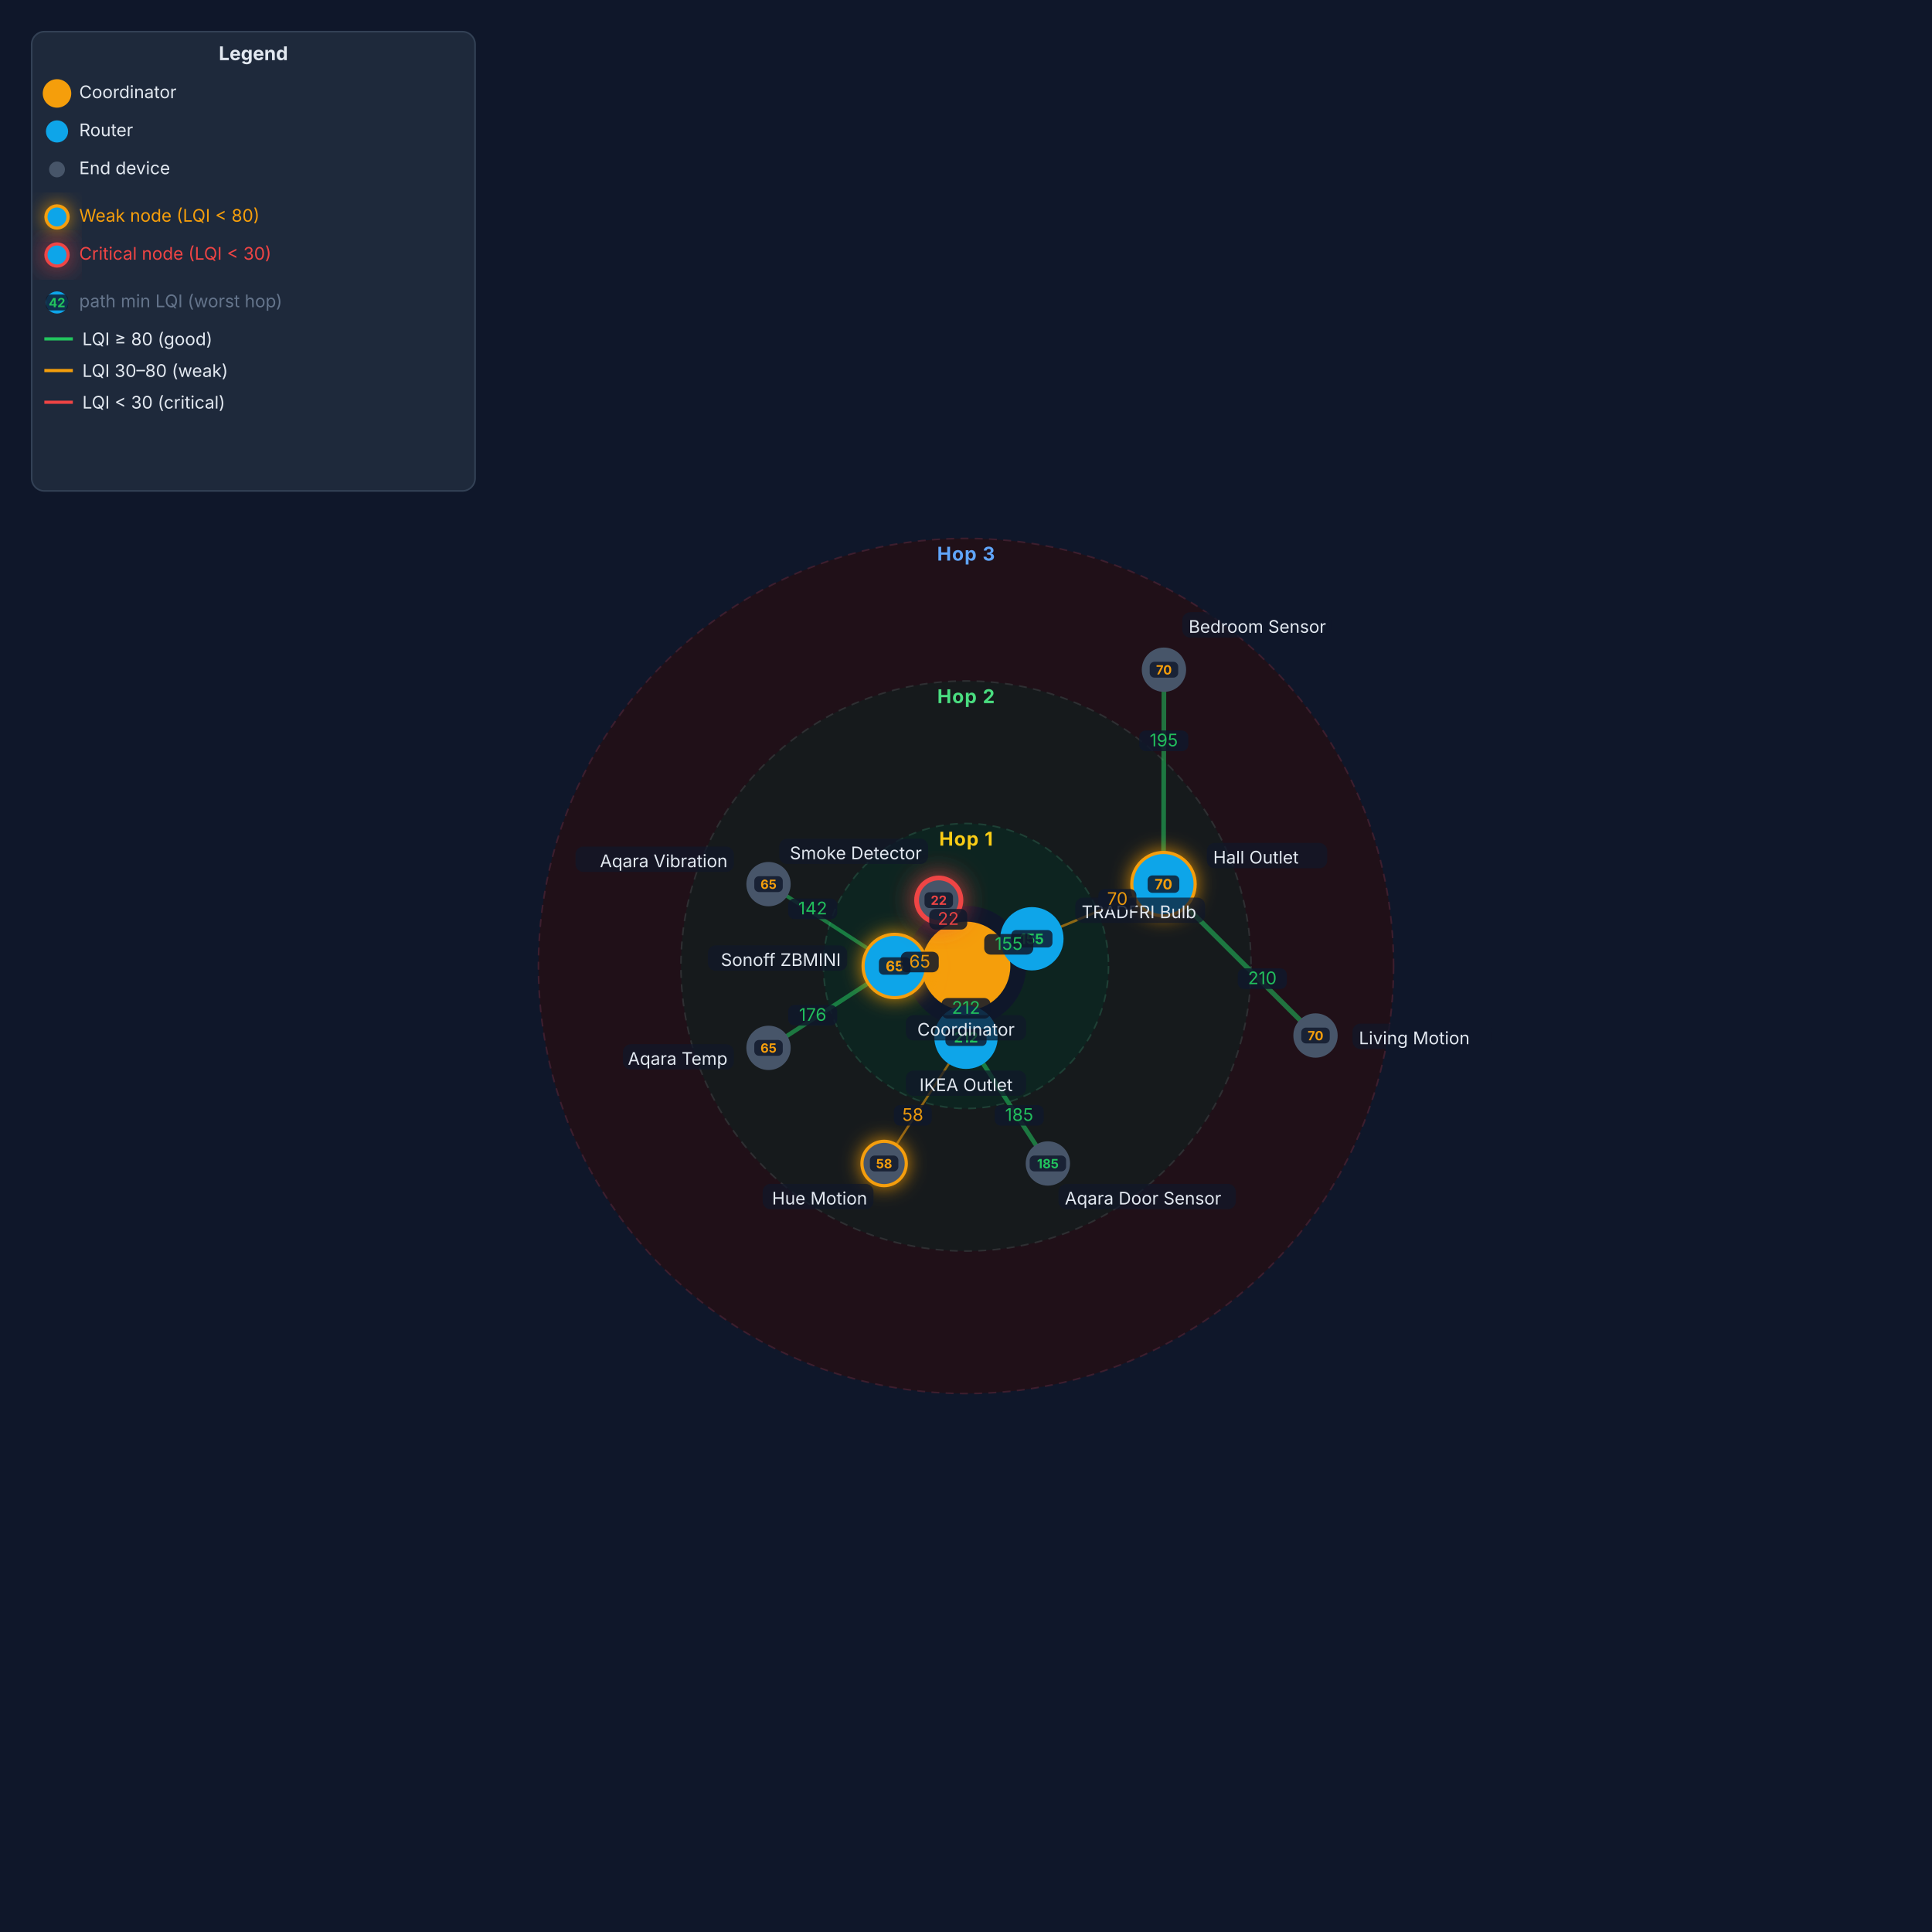
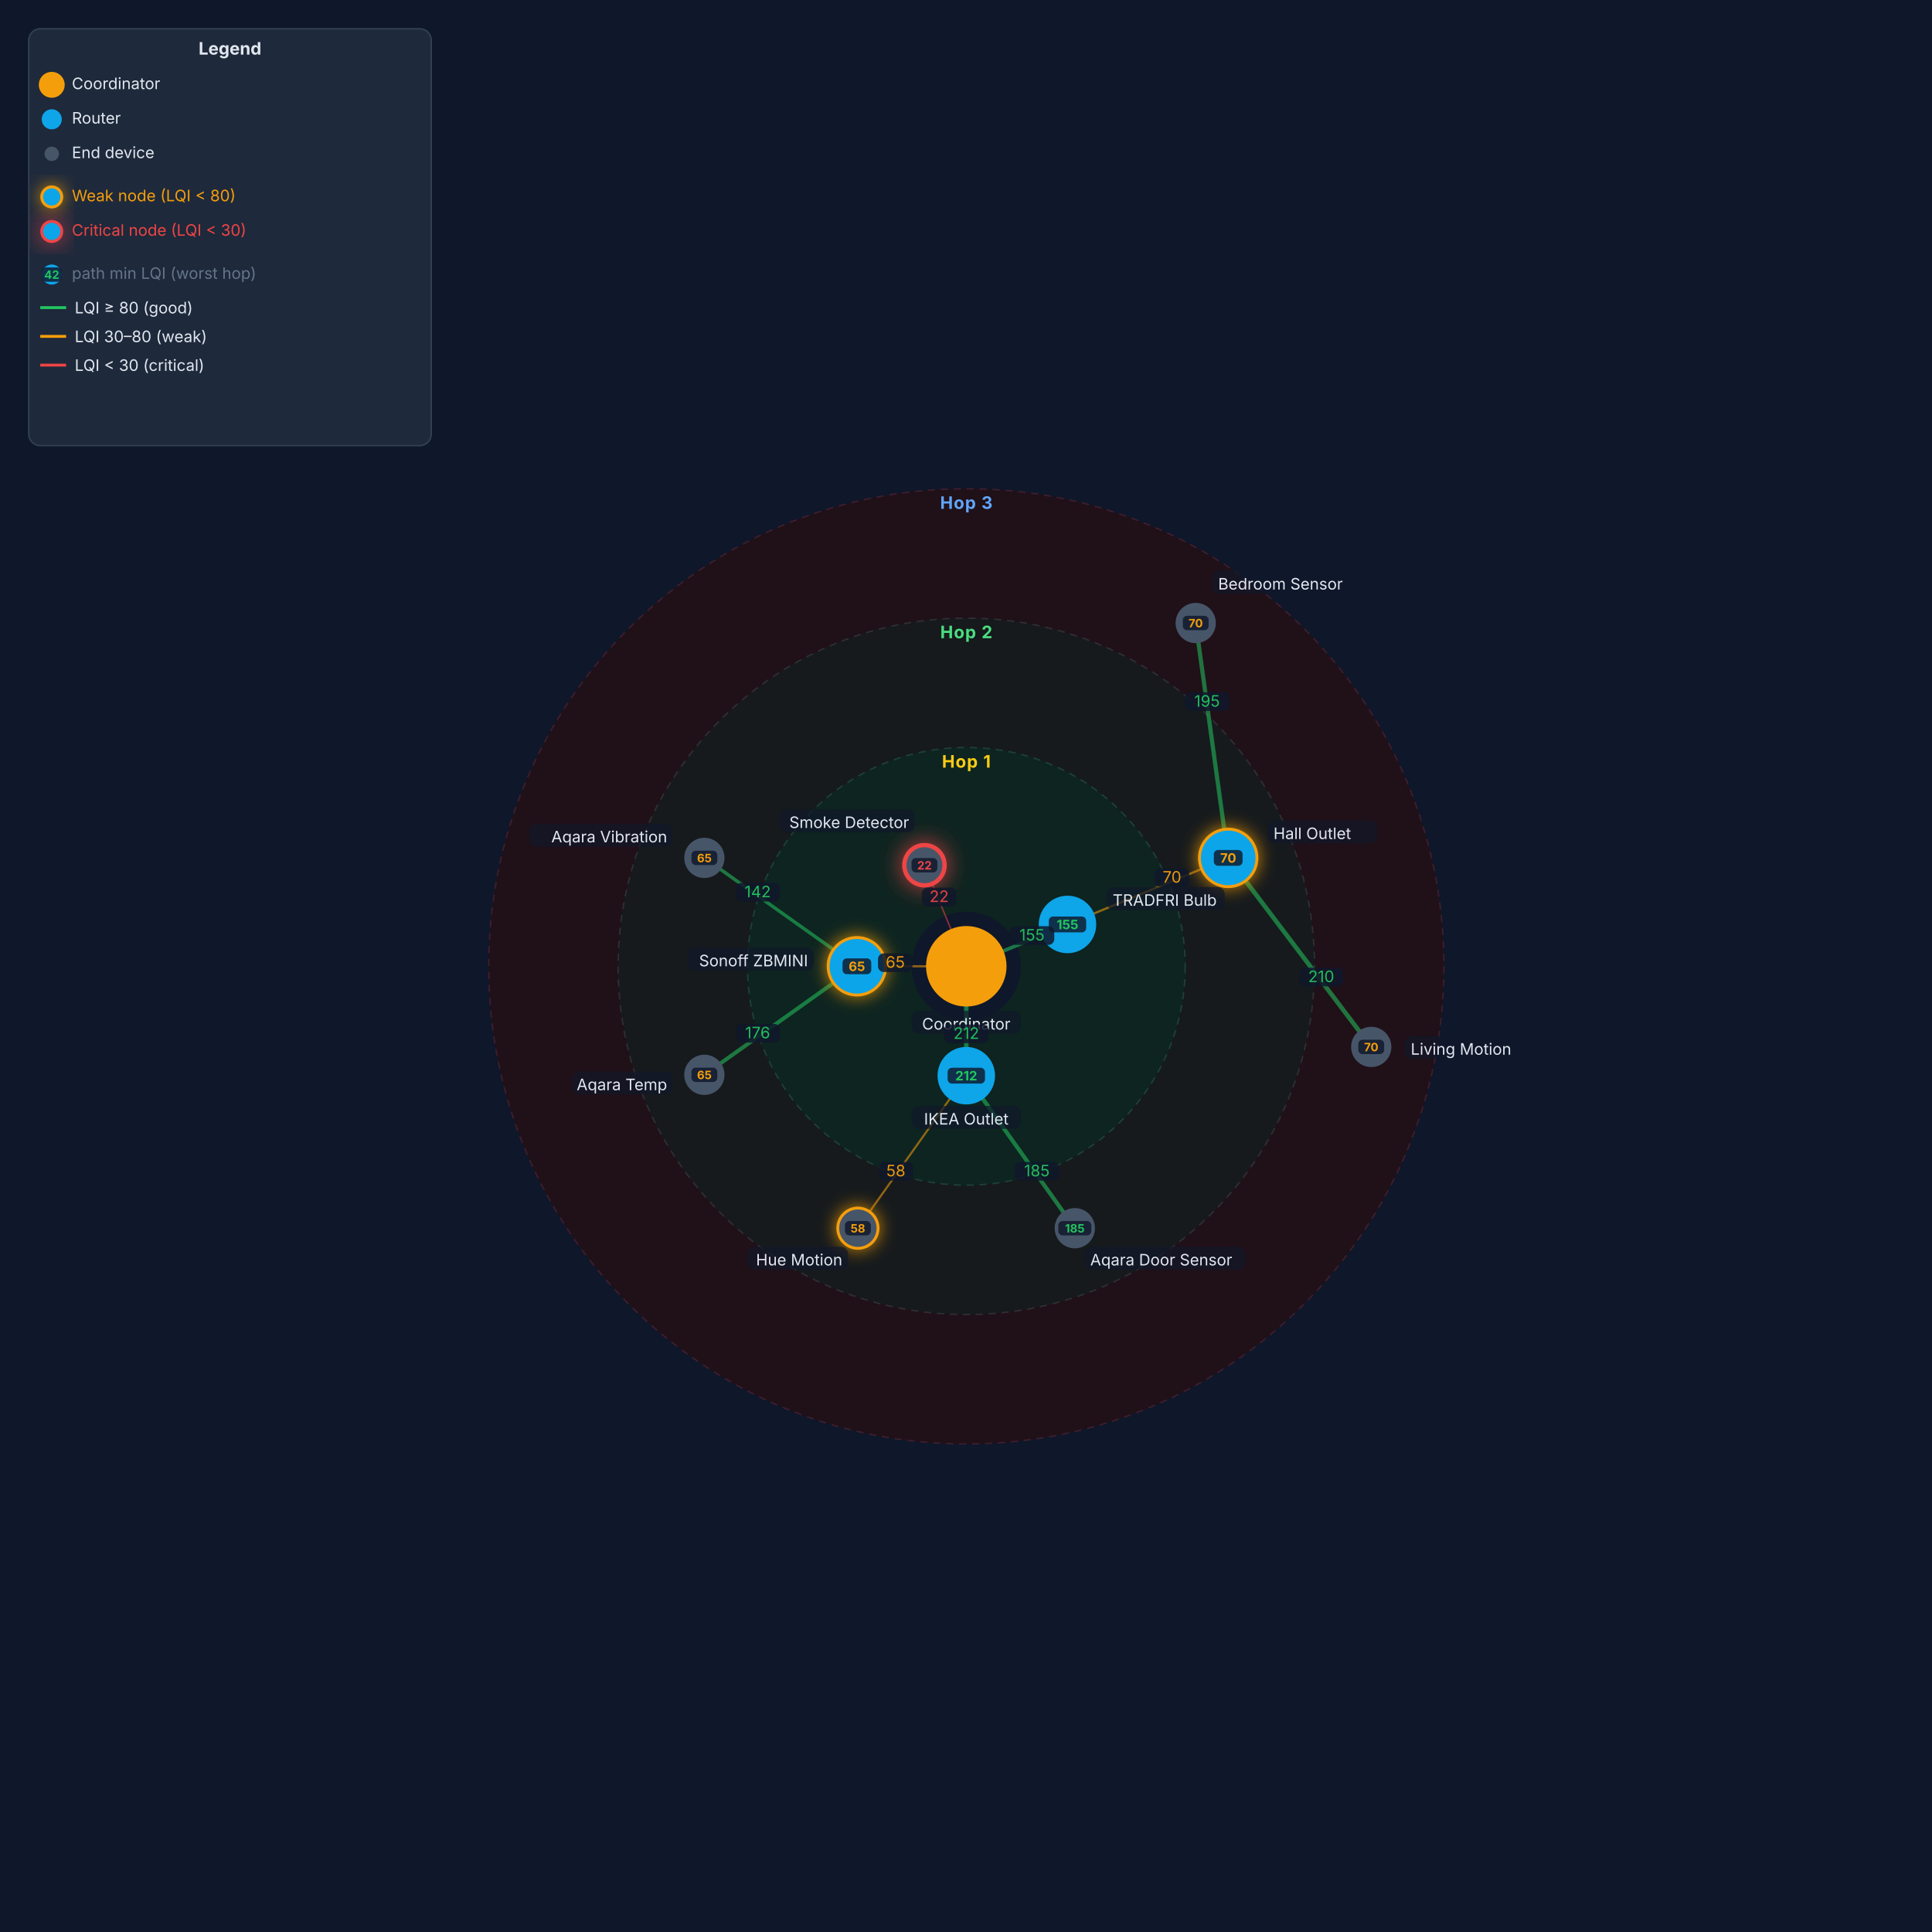
- <svg xmlns="http://www.w3.org/2000/svg" baseProfile="full" font-family="system-ui, -apple-system, sans-serif" height="1220" version="1.1" width="1220">
+ <svg xmlns="http://www.w3.org/2000/svg" baseProfile="full" font-family="system-ui, -apple-system, sans-serif" height="1344" version="1.1" width="1344">
  <defs>
    <filter height="220%" id="glow-warn" width="220%" x="-60%" y="-60%">
      <feGaussianBlur in="SourceAlpha" result="blur" stdDeviation="6" />
      <feFlood flood-color="#f59e0b" flood-opacity="0.85" result="flood" />
      <feComposite in="flood" in2="blur" operator="in" result="glow" />
      <feMerge>
        <feMergeNode in="glow" />
        <feMergeNode in="SourceGraphic" />
      </feMerge>
    </filter>
    <filter height="220%" id="glow-crit" width="220%" x="-60%" y="-60%">
      <feGaussianBlur in="SourceAlpha" result="blur" stdDeviation="8" />
      <feFlood flood-color="#ef4444" flood-opacity="0.85" result="flood" />
      <feComposite in="flood" in2="blur" operator="in" result="glow" />
      <feMerge>
        <feMergeNode in="glow" />
        <feMergeNode in="SourceGraphic" />
      </feMerge>
    </filter>
  </defs>
-   <rect fill="#0f172a" height="1220" width="1220" x="0" y="0" />
+   <rect fill="#0f172a" height="1344" width="1344" x="0" y="0" />
  <g id="ring-fills">
-     <circle cx="610.0" cy="610.0" fill="#201018" r="270.0" stroke="none" />
-     <circle cx="610.0" cy="610.0" fill="#161a1c" r="180.0" stroke="none" />
-     <circle cx="610.0" cy="610.0" fill="#0d2420" r="90.0" stroke="none" />
-     <circle cx="610.0" cy="610.0" fill="#0f172a" r="38" stroke="none" />
+     <circle cx="672.231" cy="672.231" fill="#201018" r="332.231" stroke="none" />
+     <circle cx="672.231" cy="672.231" fill="#161a1c" r="242.231" stroke="none" />
+     <circle cx="672.231" cy="672.231" fill="#0d2420" r="152.231" stroke="none" />
+     <circle cx="672.231" cy="672.231" fill="#0f172a" r="38" stroke="none" />
  </g>
  <g id="rings">
-     <circle cx="610.0" cy="610.0" fill="none" r="90.0" stroke="#1e4035" stroke-dasharray="5,4" stroke-width="1" />
-     <text fill="#facc15" font-size="12px" font-weight="bold" letter-spacing="0.5" text-anchor="middle" x="610.0" y="534.0">Hop 1</text>
-     <circle cx="610.0" cy="610.0" fill="none" r="180.0" stroke="#2e2f32" stroke-dasharray="5,4" stroke-width="1" />
-     <text fill="#4ade80" font-size="12px" font-weight="bold" letter-spacing="0.5" text-anchor="middle" x="610.0" y="444.0">Hop 2</text>
-     <circle cx="610.0" cy="610.0" fill="none" r="270.0" stroke="#3d1e2e" stroke-dasharray="5,4" stroke-width="1" />
-     <text fill="#60a5fa" font-size="12px" font-weight="bold" letter-spacing="0.5" text-anchor="middle" x="610.0" y="354.0">Hop 3</text>
+     <circle cx="672.231" cy="672.231" fill="none" r="152.231" stroke="#1e4035" stroke-dasharray="5,4" stroke-width="1" />
+     <text fill="#facc15" font-size="12px" font-weight="bold" letter-spacing="0.5" text-anchor="middle" x="672.231" y="534.0">Hop 1</text>
+     <circle cx="672.231" cy="672.231" fill="none" r="242.231" stroke="#2e2f32" stroke-dasharray="5,4" stroke-width="1" />
+     <text fill="#4ade80" font-size="12px" font-weight="bold" letter-spacing="0.5" text-anchor="middle" x="672.231" y="444">Hop 2</text>
+     <circle cx="672.231" cy="672.231" fill="none" r="332.231" stroke="#3d1e2e" stroke-dasharray="5,4" stroke-width="1" />
+     <text fill="#60a5fa" font-size="12px" font-weight="bold" letter-spacing="0.5" text-anchor="middle" x="672.231" y="354">Hop 3</text>
  </g>
  <g id="edges" opacity="0.55">
-     <line stroke="#22c55e" stroke-width="3.13" x1="610.0" x2="610.0" y1="655.0" y2="610.0" />
-     <line stroke="#22c55e" stroke-width="2.83" x1="661.7" x2="610.0" y1="734.7" y2="655.0" />
-     <line stroke="#f59e0b" stroke-width="1.44" x1="558.3" x2="610.0" y1="734.7" y2="655.0" />
-     <line stroke="#f59e0b" stroke-width="1.51" x1="565.0" x2="610.0" y1="610.0" y2="610.0" />
-     <line stroke="#22c55e" stroke-width="2.73" x1="485.3" x2="565.0" y1="661.7" y2="610.0" />
-     <line stroke="#22c55e" stroke-width="2.36" x1="485.3" x2="565.0" y1="558.3" y2="610.0" />
-     <line stroke="#22c55e" stroke-width="2.5" x1="651.6" x2="610.0" y1="592.8" y2="610.0" />
-     <line stroke="#ef4444" stroke-width="1.04" x1="592.8" x2="610.0" y1="568.4" y2="610.0" />
-     <line stroke="#f59e0b" stroke-width="1.57" x1="734.7" x2="651.6" y1="558.3" y2="592.8" />
-     <line stroke="#22c55e" stroke-width="2.94" x1="735.0" x2="734.7" y1="422.9" y2="558.3" />
-     <line stroke="#22c55e" stroke-width="3.11" x1="830.7" x2="734.7" y1="653.9" y2="558.3" />
+     <line stroke="#22c55e" stroke-width="3.13" x1="672.2" x2="672.2" y1="748.3" y2="672.2" />
+     <line stroke="#22c55e" stroke-width="2.83" x1="747.7" x2="672.2" y1="854.4" y2="748.3" />
+     <line stroke="#f59e0b" stroke-width="1.44" x1="596.8" x2="672.2" y1="854.4" y2="748.3" />
+     <line stroke="#f59e0b" stroke-width="1.51" x1="596.1" x2="672.2" y1="672.2" y2="672.2" />
+     <line stroke="#22c55e" stroke-width="2.73" x1="490.0" x2="596.1" y1="747.7" y2="672.2" />
+     <line stroke="#22c55e" stroke-width="2.36" x1="490.0" x2="596.1" y1="596.8" y2="672.2" />
+     <line stroke="#22c55e" stroke-width="2.5" x1="742.6" x2="672.2" y1="643.1" y2="672.2" />
+     <line stroke="#ef4444" stroke-width="1.04" x1="643.1" x2="672.2" y1="601.9" y2="672.2" />
+     <line stroke="#f59e0b" stroke-width="1.57" x1="854.4" x2="742.6" y1="596.8" y2="643.1" />
+     <line stroke="#22c55e" stroke-width="2.94" x1="831.8" x2="854.4" y1="433.4" y2="596.8" />
+     <line stroke="#22c55e" stroke-width="3.11" x1="953.9" x2="854.4" y1="728.3" y2="596.8" />
  </g>
  <g id="nodes">
-     <circle cx="610.0" cy="610.0" fill="#f59e0b" r="28" stroke="#f59e0b" stroke-width="0" />
-     <circle cx="651.6" cy="592.8" fill="#0ea5e9" r="20" stroke="#0ea5e9" stroke-width="0" />
-     <rect fill="#0f172a" height="11" opacity="0.82" rx="3" width="26" x="638.6" y="587.3" />
-     <text fill="#22c55e" font-size="9px" font-weight="bold" text-anchor="middle" x="651.6" y="596.1">155</text>
-     <circle cx="734.7" cy="558.3" fill="#0ea5e9" filter="url(#glow-warn)" r="20" stroke="#f59e0b" stroke-width="2" />
-     <rect fill="#0f172a" height="11" opacity="0.82" rx="3" width="20" x="724.7" y="552.8" />
-     <text fill="#f59e0b" font-size="9px" font-weight="bold" text-anchor="middle" x="734.7" y="561.6">70</text>
-     <circle cx="735.0" cy="422.9" fill="#475569" r="14" stroke="#475569" stroke-width="0" />
-     <rect fill="#0f172a" height="10" opacity="0.82" rx="3" width="18" x="726.0" y="417.9" />
-     <text fill="#f59e0b" font-size="8px" font-weight="bold" text-anchor="middle" x="735.0" y="425.9">70</text>
-     <circle cx="830.7" cy="653.9" fill="#475569" r="14" stroke="#475569" stroke-width="0" />
-     <rect fill="#0f172a" height="10" opacity="0.82" rx="3" width="18" x="821.7" y="648.9" />
-     <text fill="#f59e0b" font-size="8px" font-weight="bold" text-anchor="middle" x="830.7" y="656.9">70</text>
-     <circle cx="610.0" cy="655.0" fill="#0ea5e9" r="20" stroke="#0ea5e9" stroke-width="0" />
-     <rect fill="#0f172a" height="11" opacity="0.82" rx="3" width="26" x="597.0" y="649.5" />
-     <text fill="#22c55e" font-size="9px" font-weight="bold" text-anchor="middle" x="610.0" y="658.3">212</text>
-     <circle cx="661.7" cy="734.7" fill="#475569" r="14" stroke="#475569" stroke-width="0" />
-     <rect fill="#0f172a" height="10" opacity="0.82" rx="3" width="23" x="650.2" y="729.7" />
-     <text fill="#22c55e" font-size="8px" font-weight="bold" text-anchor="middle" x="661.7" y="737.7">185</text>
-     <circle cx="558.3" cy="734.7" fill="#475569" filter="url(#glow-warn)" r="14" stroke="#f59e0b" stroke-width="2" />
-     <rect fill="#0f172a" height="10" opacity="0.82" rx="3" width="18" x="549.3" y="729.7" />
-     <text fill="#f59e0b" font-size="8px" font-weight="bold" text-anchor="middle" x="558.3" y="737.7">58</text>
-     <circle cx="565.0" cy="610.0" fill="#0ea5e9" filter="url(#glow-warn)" r="20" stroke="#f59e0b" stroke-width="2" />
-     <rect fill="#0f172a" height="11" opacity="0.82" rx="3" width="20" x="555.0" y="604.5" />
-     <text fill="#f59e0b" font-size="9px" font-weight="bold" text-anchor="middle" x="565.0" y="613.3">65</text>
-     <circle cx="485.3" cy="661.7" fill="#475569" r="14" stroke="#475569" stroke-width="0" />
-     <rect fill="#0f172a" height="10" opacity="0.82" rx="3" width="18" x="476.3" y="656.7" />
-     <text fill="#f59e0b" font-size="8px" font-weight="bold" text-anchor="middle" x="485.3" y="664.7">65</text>
-     <circle cx="485.3" cy="558.3" fill="#475569" r="14" stroke="#475569" stroke-width="0" />
-     <rect fill="#0f172a" height="10" opacity="0.82" rx="3" width="18" x="476.3" y="553.3" />
-     <text fill="#f59e0b" font-size="8px" font-weight="bold" text-anchor="middle" x="485.3" y="561.3">65</text>
-     <circle cx="592.8" cy="568.4" fill="#475569" filter="url(#glow-crit)" r="14" stroke="#ef4444" stroke-width="3" />
-     <rect fill="#0f172a" height="10" opacity="0.82" rx="3" width="18" x="583.8" y="563.4" />
-     <text fill="#ef4444" font-size="8px" font-weight="bold" text-anchor="middle" x="592.8" y="571.4">22</text>
+     <circle cx="672.2" cy="672.2" fill="#f59e0b" r="28" stroke="#f59e0b" stroke-width="0" />
+     <circle cx="742.6" cy="643.1" fill="#0ea5e9" r="20" stroke="#0ea5e9" stroke-width="0" />
+     <rect fill="#0f172a" height="11" opacity="0.82" rx="3" width="26" x="729.6" y="637.6" />
+     <text fill="#22c55e" font-size="9px" font-weight="bold" text-anchor="middle" x="742.6" y="646.4">155</text>
+     <circle cx="854.4" cy="596.8" fill="#0ea5e9" filter="url(#glow-warn)" r="20" stroke="#f59e0b" stroke-width="2" />
+     <rect fill="#0f172a" height="11" opacity="0.82" rx="3" width="20" x="844.4" y="591.3" />
+     <text fill="#f59e0b" font-size="9px" font-weight="bold" text-anchor="middle" x="854.4" y="600.1">70</text>
+     <circle cx="831.8" cy="433.4" fill="#475569" r="14" stroke="#475569" stroke-width="0" />
+     <rect fill="#0f172a" height="10" opacity="0.82" rx="3" width="18" x="822.8" y="428.4" />
+     <text fill="#f59e0b" font-size="8px" font-weight="bold" text-anchor="middle" x="831.8" y="436.4">70</text>
+     <circle cx="953.9" cy="728.3" fill="#475569" r="14" stroke="#475569" stroke-width="0" />
+     <rect fill="#0f172a" height="10" opacity="0.82" rx="3" width="18" x="944.9" y="723.3" />
+     <text fill="#f59e0b" font-size="8px" font-weight="bold" text-anchor="middle" x="953.9" y="731.3">70</text>
+     <circle cx="672.2" cy="748.3" fill="#0ea5e9" r="20" stroke="#0ea5e9" stroke-width="0" />
+     <rect fill="#0f172a" height="11" opacity="0.82" rx="3" width="26" x="659.2" y="742.8" />
+     <text fill="#22c55e" font-size="9px" font-weight="bold" text-anchor="middle" x="672.2" y="751.6">212</text>
+     <circle cx="747.7" cy="854.4" fill="#475569" r="14" stroke="#475569" stroke-width="0" />
+     <rect fill="#0f172a" height="10" opacity="0.82" rx="3" width="23" x="736.2" y="849.4" />
+     <text fill="#22c55e" font-size="8px" font-weight="bold" text-anchor="middle" x="747.7" y="857.4">185</text>
+     <circle cx="596.8" cy="854.4" fill="#475569" filter="url(#glow-warn)" r="14" stroke="#f59e0b" stroke-width="2" />
+     <rect fill="#0f172a" height="10" opacity="0.82" rx="3" width="18" x="587.8" y="849.4" />
+     <text fill="#f59e0b" font-size="8px" font-weight="bold" text-anchor="middle" x="596.8" y="857.4">58</text>
+     <circle cx="596.1" cy="672.2" fill="#0ea5e9" filter="url(#glow-warn)" r="20" stroke="#f59e0b" stroke-width="2" />
+     <rect fill="#0f172a" height="11" opacity="0.82" rx="3" width="20" x="586.1" y="666.7" />
+     <text fill="#f59e0b" font-size="9px" font-weight="bold" text-anchor="middle" x="596.1" y="675.5">65</text>
+     <circle cx="490.0" cy="747.7" fill="#475569" r="14" stroke="#475569" stroke-width="0" />
+     <rect fill="#0f172a" height="10" opacity="0.82" rx="3" width="18" x="481.0" y="742.7" />
+     <text fill="#f59e0b" font-size="8px" font-weight="bold" text-anchor="middle" x="490.0" y="750.7">65</text>
+     <circle cx="490.0" cy="596.8" fill="#475569" r="14" stroke="#475569" stroke-width="0" />
+     <rect fill="#0f172a" height="10" opacity="0.82" rx="3" width="18" x="481.0" y="591.8" />
+     <text fill="#f59e0b" font-size="8px" font-weight="bold" text-anchor="middle" x="490.0" y="599.8">65</text>
+     <circle cx="643.1" cy="601.9" fill="#475569" filter="url(#glow-crit)" r="14" stroke="#ef4444" stroke-width="3" />
+     <rect fill="#0f172a" height="10" opacity="0.82" rx="3" width="18" x="634.1" y="596.9" />
+     <text fill="#ef4444" font-size="8px" font-weight="bold" text-anchor="middle" x="643.1" y="604.9">22</text>
  </g>
  <g id="labels">
-     <rect fill="#0f172a" height="16" opacity="0.7" rx="5" width="76" x="572.0" y="641.0" />
-     <text fill="#e2e8f0" font-size="11px" text-anchor="middle" x="610.0" y="654.0">Coordinator</text>
-     <rect fill="#0f172a" height="16" opacity="0.7" rx="5" width="82" x="679.0" y="566.8" />
-     <text fill="#e2e8f0" font-size="11px" text-anchor="start" x="683.0" y="579.8">TRADFRI Bulb</text>
-     <rect fill="#0f172a" height="16" opacity="0.7" rx="5" width="76" x="762.1" y="532.3" />
-     <text fill="#e2e8f0" font-size="11px" text-anchor="start" x="766.1" y="545.3">Hall Outlet</text>
-     <rect fill="#0f172a" height="16" opacity="0.7" rx="5" width="94" x="746.6" y="386.6" />
-     <text fill="#e2e8f0" font-size="11px" text-anchor="start" x="750.6" y="399.6">Bedroom Sensor</text>
-     <rect fill="#0f172a" height="16" opacity="0.7" rx="5" width="88" x="854.1" y="646.4" />
-     <text fill="#e2e8f0" font-size="11px" text-anchor="start" x="858.1" y="659.4">Living Motion</text>
-     <rect fill="#0f172a" height="16" opacity="0.7" rx="5" width="76" x="572.0" y="676.0" />
-     <text fill="#e2e8f0" font-size="11px" text-anchor="middle" x="610.0" y="689.0">IKEA Outlet</text>
-     <rect fill="#0f172a" height="16" opacity="0.7" rx="5" width="112" x="668.4" y="747.6" />
-     <text fill="#e2e8f0" font-size="11px" text-anchor="start" x="672.4" y="760.6">Aqara Door Sensor</text>
-     <rect fill="#0f172a" height="16" opacity="0.7" rx="5" width="70" x="481.6" y="747.6" />
-     <text fill="#e2e8f0" font-size="11px" text-anchor="end" x="547.6" y="760.6">Hue Motion</text>
-     <rect fill="#0f172a" height="16" opacity="0.7" rx="5" width="88" x="447.0" y="597.0" />
-     <text fill="#e2e8f0" font-size="11px" text-anchor="end" x="531.0" y="610.0">Sonoff ZBMINI</text>
-     <rect fill="#0f172a" height="16" opacity="0.7" rx="5" width="70" x="393.4" y="659.4" />
-     <text fill="#e2e8f0" font-size="11px" text-anchor="end" x="459.4" y="672.4">Aqara Temp</text>
-     <rect fill="#0f172a" height="16" opacity="0.7" rx="5" width="100" x="363.4" y="534.6" />
-     <text fill="#e2e8f0" font-size="11px" text-anchor="end" x="459.4" y="547.6">Aqara Vibration</text>
-     <rect fill="#0f172a" height="16" opacity="0.7" rx="5" width="94" x="492.1" y="529.6" />
-     <text fill="#e2e8f0" font-size="11px" text-anchor="end" x="582.1" y="542.6">Smoke Detector</text>
+     <rect fill="#0f172a" height="16" opacity="0.7" rx="5" width="76" x="634.2" y="703.2" />
+     <text fill="#e2e8f0" font-size="11px" text-anchor="middle" x="672.2" y="716.2">Coordinator</text>
+     <rect fill="#0f172a" height="16" opacity="0.7" rx="5" width="82" x="770.0" y="617.1" />
+     <text fill="#e2e8f0" font-size="11px" text-anchor="start" x="774.0" y="630.1">TRADFRI Bulb</text>
+     <rect fill="#0f172a" height="16" opacity="0.7" rx="5" width="76" x="881.9" y="570.7" />
+     <text fill="#e2e8f0" font-size="11px" text-anchor="start" x="885.9" y="583.7">Hall Outlet</text>
+     <rect fill="#0f172a" height="16" opacity="0.7" rx="5" width="94" x="843.4" y="397.1" />
+     <text fill="#e2e8f0" font-size="11px" text-anchor="start" x="847.4" y="410.1">Bedroom Sensor</text>
+     <rect fill="#0f172a" height="16" opacity="0.7" rx="5" width="88" x="977.4" y="720.7" />
+     <text fill="#e2e8f0" font-size="11px" text-anchor="start" x="981.4" y="733.7">Living Motion</text>
+     <rect fill="#0f172a" height="16" opacity="0.7" rx="5" width="76" x="634.2" y="769.3" />
+     <text fill="#e2e8f0" font-size="11px" text-anchor="middle" x="672.2" y="782.3">IKEA Outlet</text>
+     <rect fill="#0f172a" height="16" opacity="0.7" rx="5" width="112" x="754.4" y="867.3" />
+     <text fill="#e2e8f0" font-size="11px" text-anchor="start" x="758.4" y="880.3">Aqara Door Sensor</text>
+     <rect fill="#0f172a" height="16" opacity="0.7" rx="5" width="70" x="520.0" y="867.3" />
+     <text fill="#e2e8f0" font-size="11px" text-anchor="end" x="586.0" y="880.3">Hue Motion</text>
+     <rect fill="#0f172a" height="16" opacity="0.7" rx="5" width="88" x="478.1" y="659.2" />
+     <text fill="#e2e8f0" font-size="11px" text-anchor="end" x="562.1" y="672.2">Sonoff ZBMINI</text>
+     <rect fill="#0f172a" height="16" opacity="0.7" rx="5" width="70" x="398.1" y="745.4" />
+     <text fill="#e2e8f0" font-size="11px" text-anchor="end" x="464.1" y="758.4">Aqara Temp</text>
+     <rect fill="#0f172a" height="16" opacity="0.7" rx="5" width="100" x="368.1" y="573.0" />
+     <text fill="#e2e8f0" font-size="11px" text-anchor="end" x="464.1" y="586.0">Aqara Vibration</text>
+     <rect fill="#0f172a" height="16" opacity="0.7" rx="5" width="94" x="542.4" y="563.0" />
+     <text fill="#e2e8f0" font-size="11px" text-anchor="end" x="632.4" y="576.0">Smoke Detector</text>
  </g>
  <g id="lqi-labels">
-     <rect fill="#0f172a" height="13" opacity="0.85" rx="4" width="31" x="594.5" y="630.2" />
-     <text fill="#22c55e" font-size="11px" opacity="0.95" text-anchor="middle" x="610.0" y="640.2">212</text>
-     <rect fill="#0f172a" height="13" opacity="0.85" rx="4" width="31" x="628.1" y="697.8" />
-     <text fill="#22c55e" font-size="11px" opacity="0.95" text-anchor="middle" x="643.6" y="707.8">185</text>
-     <rect fill="#0f172a" height="13" opacity="0.85" rx="4" width="24" x="564.4" y="697.8" />
-     <text fill="#f59e0b" font-size="11px" opacity="0.95" text-anchor="middle" x="576.4" y="707.8">58</text>
-     <rect fill="#0f172a" height="13" opacity="0.85" rx="4" width="24" x="568.8" y="601.0" />
-     <text fill="#f59e0b" font-size="11px" opacity="0.95" text-anchor="middle" x="580.8" y="611.0">65</text>
-     <rect fill="#0f172a" height="13" opacity="0.85" rx="4" width="31" x="497.7" y="634.6" />
-     <text fill="#22c55e" font-size="11px" opacity="0.95" text-anchor="middle" x="513.2" y="644.6">176</text>
-     <rect fill="#0f172a" height="13" opacity="0.85" rx="4" width="31" x="497.7" y="567.4" />
-     <text fill="#22c55e" font-size="11px" opacity="0.95" text-anchor="middle" x="513.2" y="577.4">142</text>
-     <rect fill="#0f172a" height="13" opacity="0.85" rx="4" width="31" x="621.5" y="589.8" />
-     <text fill="#22c55e" font-size="11px" opacity="0.95" text-anchor="middle" x="637.0" y="599.8">155</text>
-     <rect fill="#0f172a" height="13" opacity="0.85" rx="4" width="24" x="586.8" y="574.0" />
-     <text fill="#ef4444" font-size="11px" opacity="0.95" text-anchor="middle" x="598.8" y="584.0">22</text>
-     <rect fill="#0f172a" height="13" opacity="0.85" rx="4" width="24" x="693.6" y="561.4" />
-     <text fill="#f59e0b" font-size="11px" opacity="0.95" text-anchor="middle" x="705.6" y="571.4">70</text>
-     <rect fill="#0f172a" height="13" opacity="0.85" rx="4" width="31" x="719.4" y="461.3" />
-     <text fill="#22c55e" font-size="11px" opacity="0.95" text-anchor="middle" x="734.9" y="471.3">195</text>
-     <rect fill="#0f172a" height="13" opacity="0.85" rx="4" width="31" x="781.6" y="611.5" />
-     <text fill="#22c55e" font-size="11px" opacity="0.95" text-anchor="middle" x="797.1" y="621.5">210</text>
+     <rect fill="#0f172a" height="13" opacity="0.85" rx="4" width="31" x="656.7" y="712.7" />
+     <text fill="#22c55e" font-size="11px" opacity="0.95" text-anchor="middle" x="672.2" y="722.7">212</text>
+     <rect fill="#0f172a" height="13" opacity="0.85" rx="4" width="31" x="705.8" y="808.3" />
+     <text fill="#22c55e" font-size="11px" opacity="0.95" text-anchor="middle" x="721.3" y="818.3">185</text>
+     <rect fill="#0f172a" height="13" opacity="0.85" rx="4" width="24" x="611.2" y="808.3" />
+     <text fill="#f59e0b" font-size="11px" opacity="0.95" text-anchor="middle" x="623.2" y="818.3">58</text>
+     <rect fill="#0f172a" height="13" opacity="0.85" rx="4" width="24" x="610.8" y="663.2" />
+     <text fill="#f59e0b" font-size="11px" opacity="0.95" text-anchor="middle" x="622.8" y="673.2">65</text>
+     <rect fill="#0f172a" height="13" opacity="0.85" rx="4" width="31" x="511.6" y="712.3" />
+     <text fill="#22c55e" font-size="11px" opacity="0.95" text-anchor="middle" x="527.1" y="722.3">176</text>
+     <rect fill="#0f172a" height="13" opacity="0.85" rx="4" width="31" x="511.6" y="614.2" />
+     <text fill="#22c55e" font-size="11px" opacity="0.95" text-anchor="middle" x="527.1" y="624.2">142</text>
+     <rect fill="#0f172a" height="13" opacity="0.85" rx="4" width="31" x="702.4" y="644.3" />
+     <text fill="#22c55e" font-size="11px" opacity="0.95" text-anchor="middle" x="717.9" y="654.3">155</text>
+     <rect fill="#0f172a" height="13" opacity="0.85" rx="4" width="24" x="641.3" y="617.5" />
+     <text fill="#ef4444" font-size="11px" opacity="0.95" text-anchor="middle" x="653.3" y="627.5">22</text>
+     <rect fill="#0f172a" height="13" opacity="0.85" rx="4" width="24" x="803.3" y="604.0" />
+     <text fill="#f59e0b" font-size="11px" opacity="0.95" text-anchor="middle" x="815.3" y="614.0">70</text>
+     <rect fill="#0f172a" height="13" opacity="0.85" rx="4" width="31" x="824.2" y="481.6" />
+     <text fill="#22c55e" font-size="11px" opacity="0.95" text-anchor="middle" x="839.7" y="491.6">195</text>
+     <rect fill="#0f172a" height="13" opacity="0.85" rx="4" width="31" x="903.6" y="673.2" />
+     <text fill="#22c55e" font-size="11px" opacity="0.95" text-anchor="middle" x="919.1" y="683.2">210</text>
  </g>
  <g id="legend">
    <rect fill="#1e293b" height="290" rx="8" stroke="#334155" stroke-width="1" width="280" x="20" y="20" />
    <text fill="#e2e8f0" font-size="12px" font-weight="bold" text-anchor="middle" x="160" y="38">Legend</text>
    <circle cx="36" cy="59" fill="#f59e0b" r="9" />
    <text fill="#e2e8f0" font-size="11px" x="50" y="62">Coordinator</text>
    <circle cx="36" cy="83" fill="#0ea5e9" r="7" />
    <text fill="#e2e8f0" font-size="11px" x="50" y="86">Router</text>
    <circle cx="36" cy="107" fill="#475569" r="5" />
    <text fill="#e2e8f0" font-size="11px" x="50" y="110">End device</text>
    <circle cx="36" cy="137" fill="#0ea5e9" filter="url(#glow-warn)" r="7" stroke="#f59e0b" stroke-width="2" />
    <text fill="#f59e0b" font-size="11px" x="50" y="140">Weak node  (LQI &lt; 80)</text>
    <circle cx="36" cy="161" fill="#0ea5e9" filter="url(#glow-crit)" r="7" stroke="#ef4444" stroke-width="2" />
    <text fill="#ef4444" font-size="11px" x="50" y="164">Critical node  (LQI &lt; 30)</text>
    <circle cx="36" cy="191" fill="#0ea5e9" r="7" />
    <rect fill="#0f172a" height="10" opacity="0.82" rx="3" width="14" x="29.0" y="186" />
    <text fill="#22c55e" font-size="8px" font-weight="bold" text-anchor="middle" x="36" y="194">42</text>
    <text fill="#64748b" font-size="11px" x="50" y="194">path min LQI (worst hop)</text>
    <line stroke="#22c55e" stroke-width="2" x1="28" x2="46" y1="214" y2="214" />
    <text fill="#e2e8f0" font-size="11px" x="52" y="218">LQI ≥ 80  (good)</text>
    <line stroke="#f59e0b" stroke-width="2" x1="28" x2="46" y1="234" y2="234" />
    <text fill="#e2e8f0" font-size="11px" x="52" y="238">LQI 30–80  (weak)</text>
    <line stroke="#ef4444" stroke-width="2" x1="28" x2="46" y1="254" y2="254" />
    <text fill="#e2e8f0" font-size="11px" x="52" y="258">LQI &lt; 30  (critical)</text>
  </g>
</svg>
